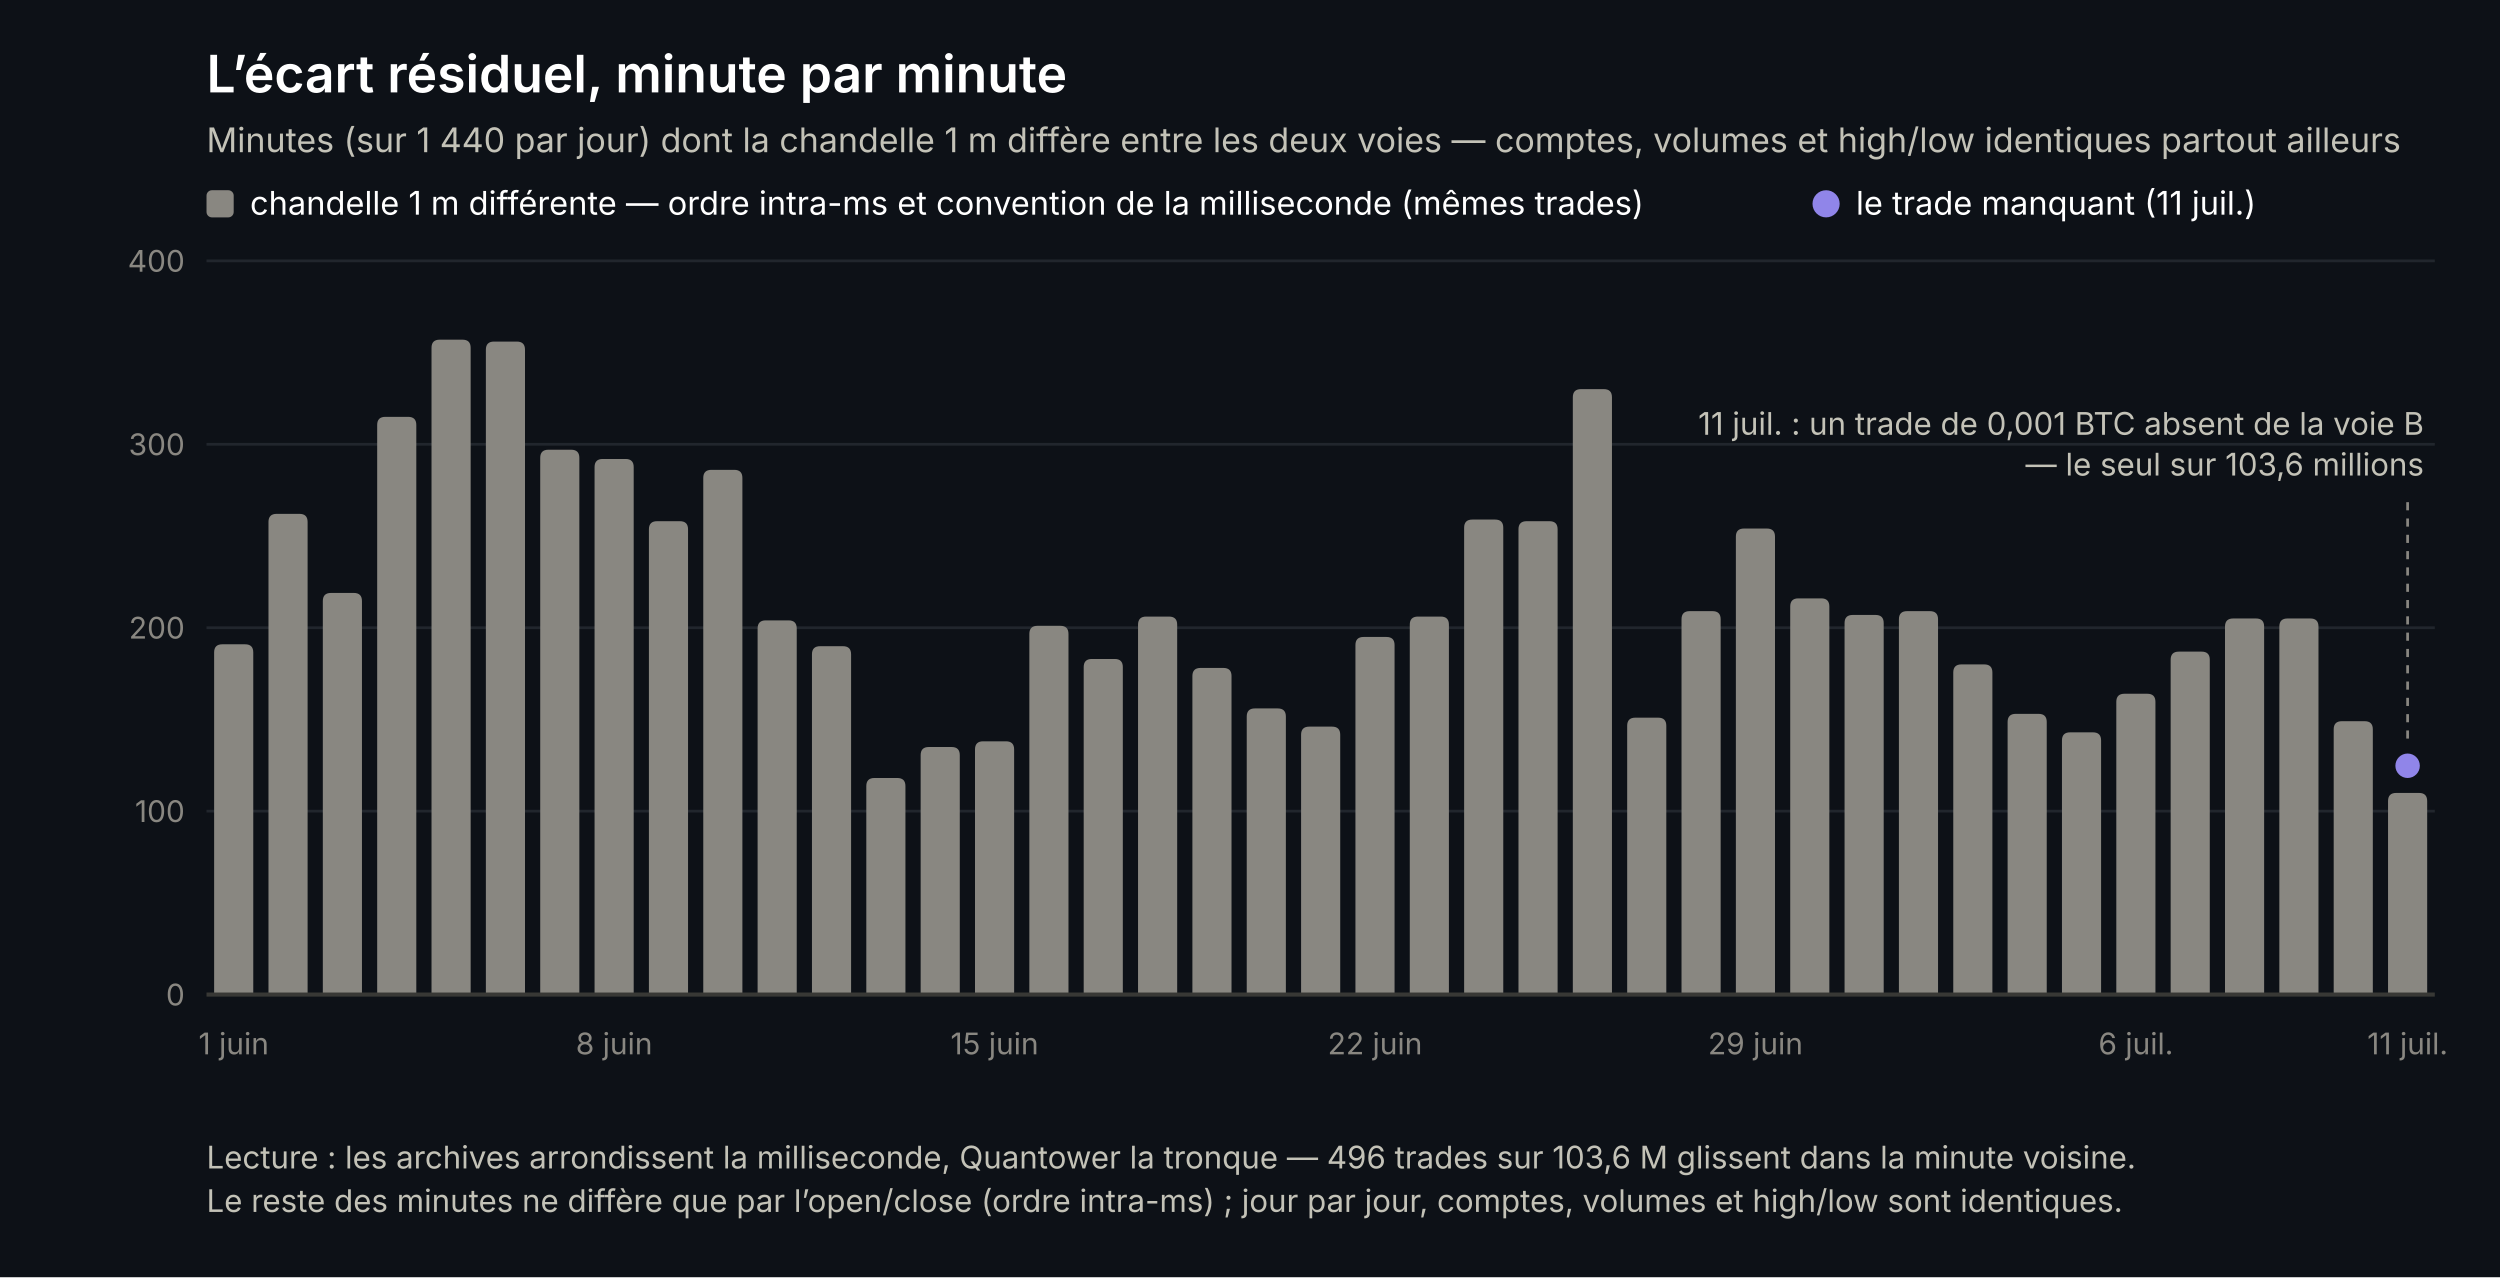
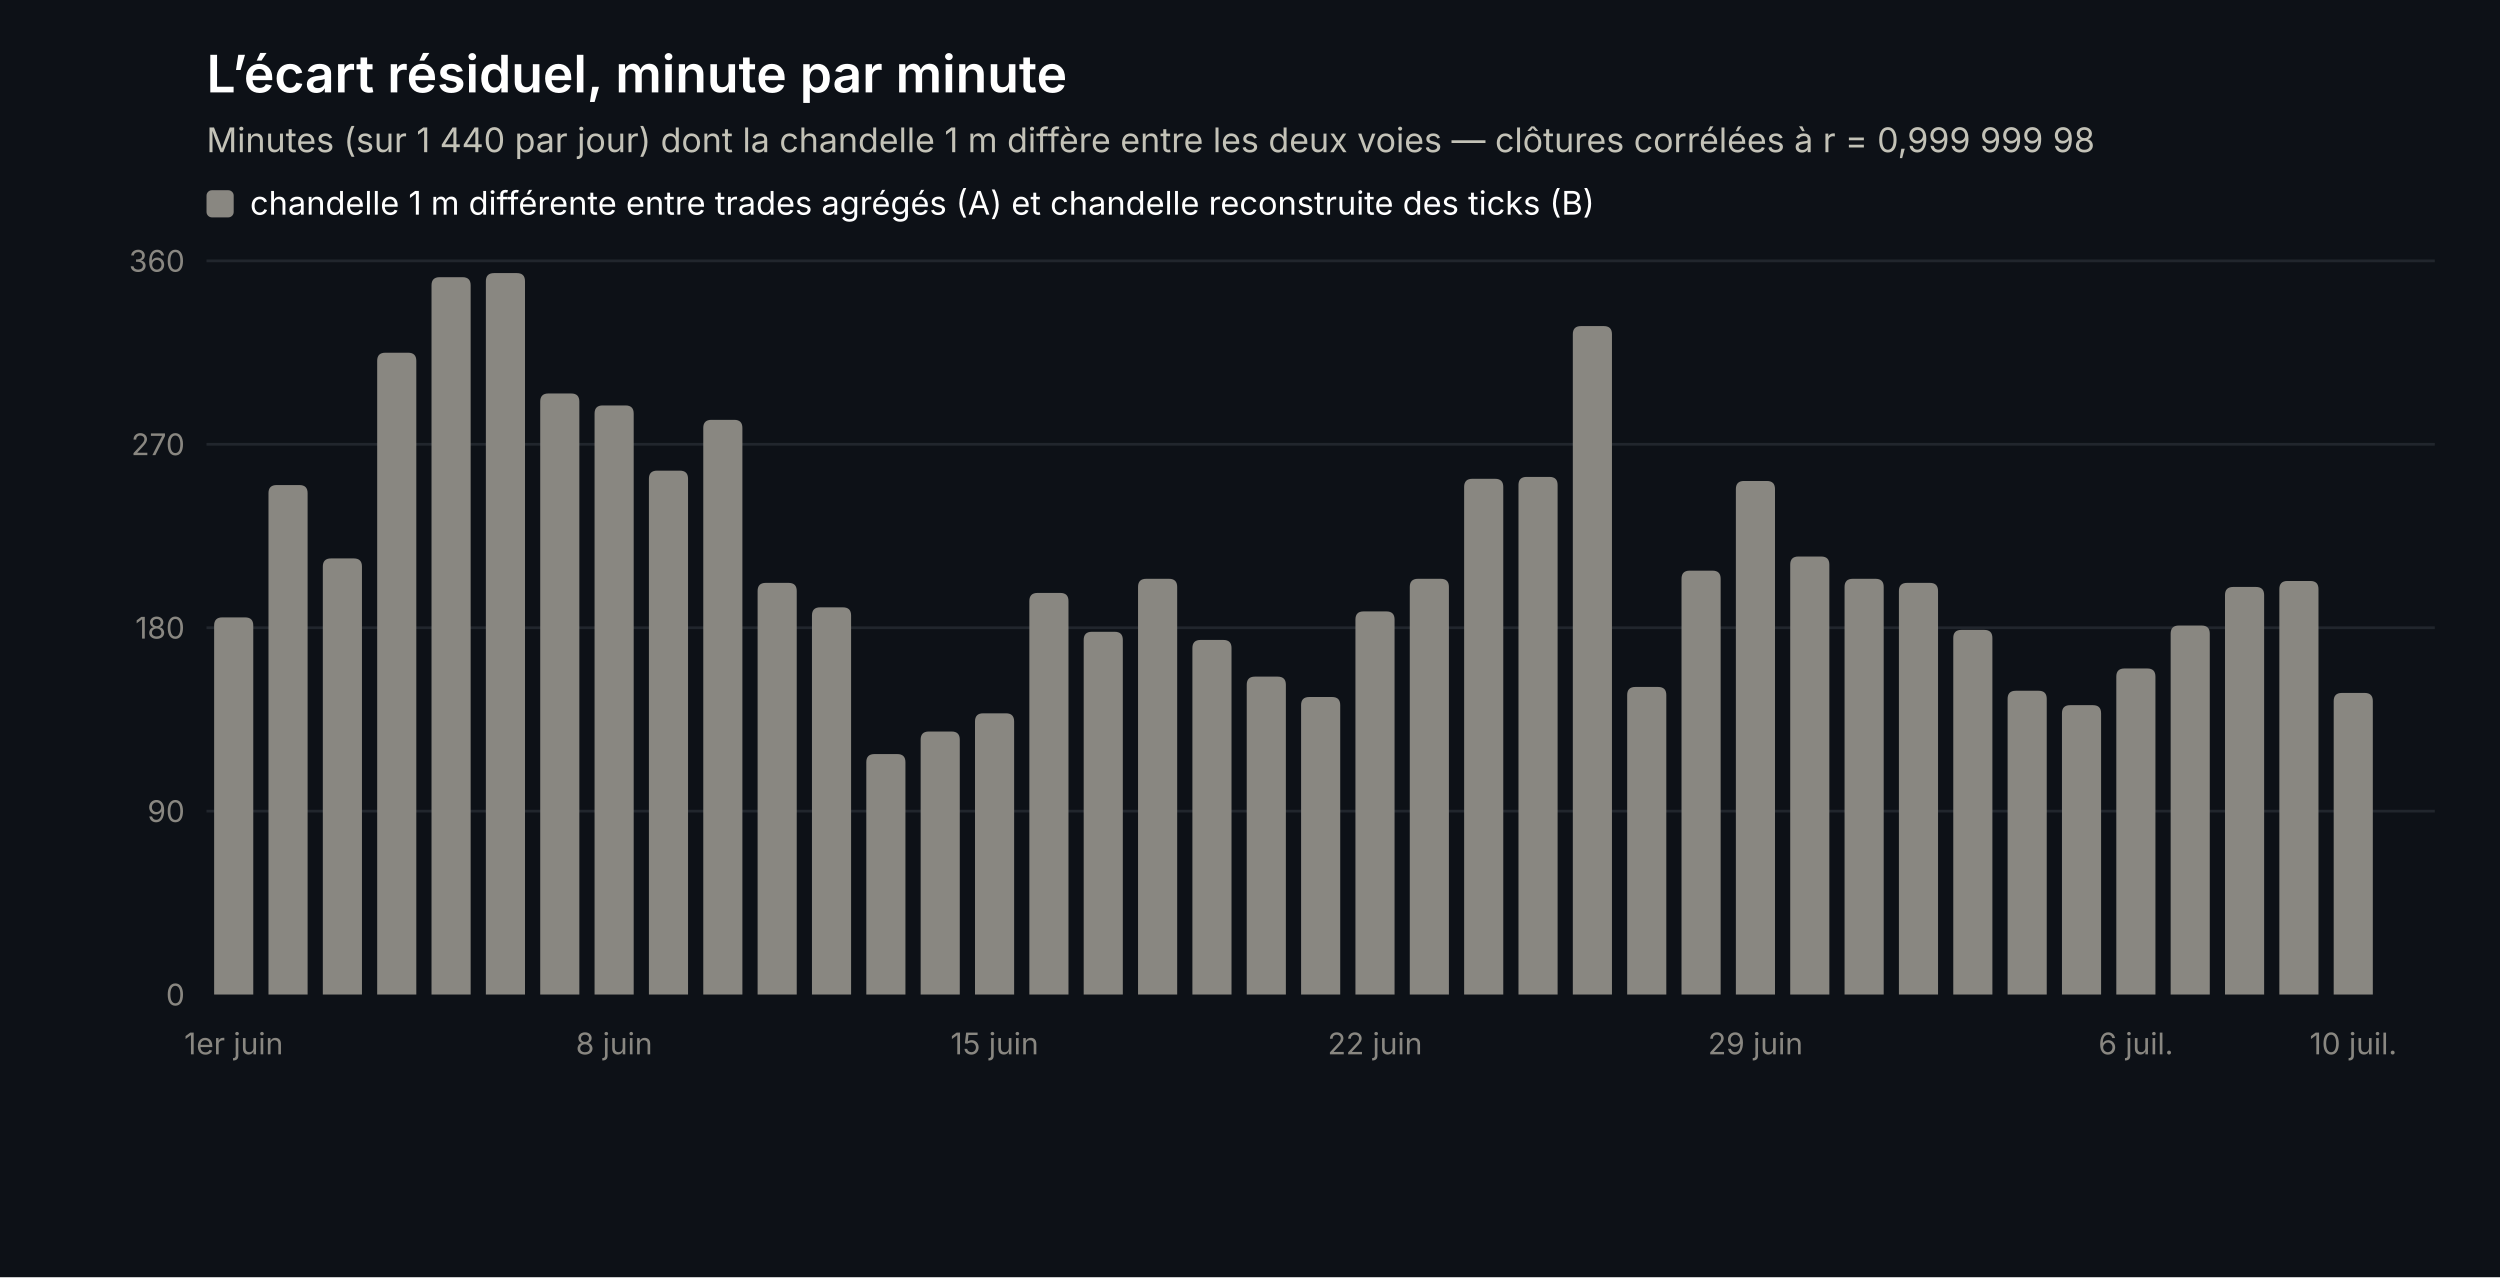
<svg xmlns="http://www.w3.org/2000/svg" viewBox="0 0 920 470" font-family="system-ui,-apple-system,'Segoe UI',sans-serif" role="img" aria-label="Ce qui sépare encore les deux bases Bybit, minute par minute">
  <rect width="920" height="470" fill="#0d1117" />
  <text x="76" y="34" font-size="19" fill="#ffffff" text-anchor="start" font-weight="600">L’écart résiduel, minute par minute</text>
-   <text x="76" y="56" font-size="12.5" fill="#c3c2b7" text-anchor="start">Minutes (sur 1 440 par jour) dont la chandelle 1 m diffère entre les deux voies — comptes, volumes et high/low identiques partout ailleurs</text>
+   <text x="76" y="56" font-size="12.5" fill="#c3c2b7" text-anchor="start">Minutes (sur 1 440 par jour) dont la chandelle 1 m diffère entre les deux voies — clôtures corrélées à r = 0,999 999 98</text>
  <text x="68" y="370.0" font-size="11" fill="#898781" text-anchor="end">0</text>
  <line x1="76" y1="298.5" x2="896" y2="298.5" stroke="#21262d" />
-   <text x="68" y="302.5" font-size="11" fill="#898781" text-anchor="end">100</text>
+   <text x="68" y="302.5" font-size="11" fill="#898781" text-anchor="end">90</text>
  <line x1="76" y1="231.0" x2="896" y2="231.0" stroke="#21262d" />
-   <text x="68" y="235.0" font-size="11" fill="#898781" text-anchor="end">200</text>
+   <text x="68" y="235.0" font-size="11" fill="#898781" text-anchor="end">180</text>
  <line x1="76" y1="163.5" x2="896" y2="163.5" stroke="#21262d" />
-   <text x="68" y="167.5" font-size="11" fill="#898781" text-anchor="end">300</text>
+   <text x="68" y="167.5" font-size="11" fill="#898781" text-anchor="end">270</text>
  <line x1="76" y1="96.0" x2="896" y2="96.0" stroke="#21262d" />
-   <text x="68" y="100.0" font-size="11" fill="#898781" text-anchor="end">400</text>
-   <path d="M78.8 366.0 v-125.9 q0 -3 3 -3 h8.4 q3 0 3 3 v125.9 z" fill="#898781" />
-   <path d="M98.8 366.0 v-173.9 q0 -3 3 -3 h8.4 q3 0 3 3 v173.9 z" fill="#898781" />
-   <path d="M118.8 366.0 v-144.8 q0 -3 3 -3 h8.4 q3 0 3 3 v144.8 z" fill="#898781" />
-   <path d="M138.8 366.0 v-209.6 q0 -3 3 -3 h8.4 q3 0 3 3 v209.6 z" fill="#898781" />
-   <path d="M158.8 366.0 v-238.0 q0 -3 3 -3 h8.4 q3 0 3 3 v238.0 z" fill="#898781" />
-   <path d="M178.8 366.0 v-237.3 q0 -3 3 -3 h8.4 q3 0 3 3 v237.3 z" fill="#898781" />
-   <path d="M198.8 366.0 v-197.5 q0 -3 3 -3 h8.4 q3 0 3 3 v197.5 z" fill="#898781" />
-   <path d="M218.8 366.0 v-194.1 q0 -3 3 -3 h8.4 q3 0 3 3 v194.1 z" fill="#898781" />
-   <path d="M238.8 366.0 v-171.2 q0 -3 3 -3 h8.4 q3 0 3 3 v171.2 z" fill="#898781" />
-   <path d="M258.8 366.0 v-190.1 q0 -3 3 -3 h8.4 q3 0 3 3 v190.1 z" fill="#898781" />
-   <path d="M278.8 366.0 v-134.7 q0 -3 3 -3 h8.4 q3 0 3 3 v134.7 z" fill="#898781" />
-   <path d="M298.8 366.0 v-125.2 q0 -3 3 -3 h8.4 q3 0 3 3 v125.2 z" fill="#898781" />
-   <path d="M318.8 366.0 v-76.7 q0 -3 3 -3 h8.4 q3 0 3 3 v76.7 z" fill="#898781" />
-   <path d="M338.8 366.0 v-88.1 q0 -3 3 -3 h8.4 q3 0 3 3 v88.1 z" fill="#898781" />
-   <path d="M358.8 366.0 v-90.2 q0 -3 3 -3 h8.4 q3 0 3 3 v90.2 z" fill="#898781" />
-   <path d="M378.8 366.0 v-132.7 q0 -3 3 -3 h8.4 q3 0 3 3 v132.7 z" fill="#898781" />
-   <path d="M398.8 366.0 v-120.5 q0 -3 3 -3 h8.4 q3 0 3 3 v120.5 z" fill="#898781" />
-   <path d="M418.8 366.0 v-136.1 q0 -3 3 -3 h8.4 q3 0 3 3 v136.1 z" fill="#898781" />
-   <path d="M438.8 366.0 v-117.2 q0 -3 3 -3 h8.4 q3 0 3 3 v117.2 z" fill="#898781" />
-   <path d="M458.8 366.0 v-102.3 q0 -3 3 -3 h8.4 q3 0 3 3 v102.3 z" fill="#898781" />
-   <path d="M478.8 366.0 v-95.6 q0 -3 3 -3 h8.4 q3 0 3 3 v95.6 z" fill="#898781" />
-   <path d="M498.8 366.0 v-128.6 q0 -3 3 -3 h8.4 q3 0 3 3 v128.6 z" fill="#898781" />
-   <path d="M518.8 366.0 v-136.1 q0 -3 3 -3 h8.4 q3 0 3 3 v136.1 z" fill="#898781" />
-   <path d="M538.8 366.0 v-171.8 q0 -3 3 -3 h8.4 q3 0 3 3 v171.8 z" fill="#898781" />
-   <path d="M558.8 366.0 v-171.2 q0 -3 3 -3 h8.4 q3 0 3 3 v171.2 z" fill="#898781" />
-   <path d="M578.8 366.0 v-219.8 q0 -3 3 -3 h8.4 q3 0 3 3 v219.8 z" fill="#898781" />
-   <path d="M598.8 366.0 v-98.9 q0 -3 3 -3 h8.4 q3 0 3 3 v98.9 z" fill="#898781" />
-   <path d="M618.8 366.0 v-138.1 q0 -3 3 -3 h8.4 q3 0 3 3 v138.1 z" fill="#898781" />
-   <path d="M638.8 366.0 v-168.5 q0 -3 3 -3 h8.4 q3 0 3 3 v168.5 z" fill="#898781" />
-   <path d="M658.8 366.0 v-142.8 q0 -3 3 -3 h8.4 q3 0 3 3 v142.8 z" fill="#898781" />
-   <path d="M678.8 366.0 v-136.7 q0 -3 3 -3 h8.4 q3 0 3 3 v136.7 z" fill="#898781" />
-   <path d="M698.8 366.0 v-138.1 q0 -3 3 -3 h8.4 q3 0 3 3 v138.1 z" fill="#898781" />
-   <path d="M718.8 366.0 v-118.5 q0 -3 3 -3 h8.4 q3 0 3 3 v118.5 z" fill="#898781" />
-   <path d="M738.8 366.0 v-100.3 q0 -3 3 -3 h8.4 q3 0 3 3 v100.3 z" fill="#898781" />
-   <path d="M758.8 366.0 v-93.5 q0 -3 3 -3 h8.4 q3 0 3 3 v93.5 z" fill="#898781" />
-   <path d="M778.8 366.0 v-107.7 q0 -3 3 -3 h8.4 q3 0 3 3 v107.7 z" fill="#898781" />
-   <path d="M798.8 366.0 v-123.2 q0 -3 3 -3 h8.4 q3 0 3 3 v123.2 z" fill="#898781" />
-   <path d="M818.8 366.0 v-135.4 q0 -3 3 -3 h8.4 q3 0 3 3 v135.4 z" fill="#898781" />
-   <path d="M838.8 366.0 v-135.4 q0 -3 3 -3 h8.4 q3 0 3 3 v135.4 z" fill="#898781" />
-   <path d="M858.8 366.0 v-97.6 q0 -3 3 -3 h8.4 q3 0 3 3 v97.6 z" fill="#898781" />
-   <path d="M878.8 366.0 v-71.2 q0 -3 3 -3 h8.4 q3 0 3 3 v71.2 z" fill="#898781" />
-   <line x1="76" y1="366" x2="896" y2="366" stroke="#383835" stroke-width="1.5" />
-   <text x="86.00" y="388" font-size="11" fill="#898781" text-anchor="middle">1 juin</text>
+   <text x="68" y="100.0" font-size="11" fill="#898781" text-anchor="end">360</text>
+   <path d="M78.8 366.0 v-135.8 q0 -3 3 -3 h8.4 q3 0 3 3 v135.8 z" fill="#898781" />
+   <text x="86.00" y="388" font-size="11" fill="#898781" text-anchor="middle">1er juin</text>
+   <path d="M98.8 366.0 v-184.5 q0 -3 3 -3 h8.4 q3 0 3 3 v184.5 z" fill="#898781" />
+   <path d="M118.8 366.0 v-157.5 q0 -3 3 -3 h8.4 q3 0 3 3 v157.5 z" fill="#898781" />
+   <path d="M138.8 366.0 v-233.2 q0 -3 3 -3 h8.4 q3 0 3 3 v233.2 z" fill="#898781" />
+   <path d="M158.8 366.0 v-261.0 q0 -3 3 -3 h8.4 q3 0 3 3 v261.0 z" fill="#898781" />
+   <path d="M178.8 366.0 v-262.5 q0 -3 3 -3 h8.4 q3 0 3 3 v262.5 z" fill="#898781" />
+   <path d="M198.8 366.0 v-218.2 q0 -3 3 -3 h8.4 q3 0 3 3 v218.2 z" fill="#898781" />
+   <path d="M218.8 366.0 v-213.8 q0 -3 3 -3 h8.4 q3 0 3 3 v213.8 z" fill="#898781" />
  <text x="226.00" y="388" font-size="11" fill="#898781" text-anchor="middle">8 juin</text>
+   <path d="M238.8 366.0 v-189.8 q0 -3 3 -3 h8.4 q3 0 3 3 v189.8 z" fill="#898781" />
+   <path d="M258.8 366.0 v-208.5 q0 -3 3 -3 h8.4 q3 0 3 3 v208.5 z" fill="#898781" />
+   <path d="M278.8 366.0 v-148.5 q0 -3 3 -3 h8.4 q3 0 3 3 v148.5 z" fill="#898781" />
+   <path d="M298.8 366.0 v-139.5 q0 -3 3 -3 h8.4 q3 0 3 3 v139.5 z" fill="#898781" />
+   <path d="M318.8 366.0 v-85.5 q0 -3 3 -3 h8.4 q3 0 3 3 v85.5 z" fill="#898781" />
+   <path d="M338.8 366.0 v-93.8 q0 -3 3 -3 h8.4 q3 0 3 3 v93.8 z" fill="#898781" />
+   <path d="M358.8 366.0 v-100.5 q0 -3 3 -3 h8.4 q3 0 3 3 v100.5 z" fill="#898781" />
  <text x="366.00" y="388" font-size="11" fill="#898781" text-anchor="middle">15 juin</text>
+   <path d="M378.8 366.0 v-144.8 q0 -3 3 -3 h8.4 q3 0 3 3 v144.8 z" fill="#898781" />
+   <path d="M398.8 366.0 v-130.5 q0 -3 3 -3 h8.4 q3 0 3 3 v130.5 z" fill="#898781" />
+   <path d="M418.8 366.0 v-150.0 q0 -3 3 -3 h8.4 q3 0 3 3 v150.0 z" fill="#898781" />
+   <path d="M438.8 366.0 v-127.5 q0 -3 3 -3 h8.4 q3 0 3 3 v127.5 z" fill="#898781" />
+   <path d="M458.8 366.0 v-114.0 q0 -3 3 -3 h8.4 q3 0 3 3 v114.0 z" fill="#898781" />
+   <path d="M478.8 366.0 v-106.5 q0 -3 3 -3 h8.4 q3 0 3 3 v106.5 z" fill="#898781" />
+   <path d="M498.8 366.0 v-138.0 q0 -3 3 -3 h8.4 q3 0 3 3 v138.0 z" fill="#898781" />
  <text x="506.00" y="388" font-size="11" fill="#898781" text-anchor="middle">22 juin</text>
+   <path d="M518.8 366.0 v-150.0 q0 -3 3 -3 h8.4 q3 0 3 3 v150.0 z" fill="#898781" />
+   <path d="M538.8 366.0 v-186.8 q0 -3 3 -3 h8.4 q3 0 3 3 v186.8 z" fill="#898781" />
+   <path d="M558.8 366.0 v-187.5 q0 -3 3 -3 h8.4 q3 0 3 3 v187.5 z" fill="#898781" />
+   <path d="M578.8 366.0 v-243.0 q0 -3 3 -3 h8.4 q3 0 3 3 v243.0 z" fill="#898781" />
+   <path d="M598.8 366.0 v-110.2 q0 -3 3 -3 h8.4 q3 0 3 3 v110.2 z" fill="#898781" />
+   <path d="M618.8 366.0 v-153.0 q0 -3 3 -3 h8.4 q3 0 3 3 v153.0 z" fill="#898781" />
+   <path d="M638.8 366.0 v-186.0 q0 -3 3 -3 h8.4 q3 0 3 3 v186.0 z" fill="#898781" />
  <text x="646.00" y="388" font-size="11" fill="#898781" text-anchor="middle">29 juin</text>
+   <path d="M658.8 366.0 v-158.2 q0 -3 3 -3 h8.4 q3 0 3 3 v158.2 z" fill="#898781" />
+   <path d="M678.8 366.0 v-150.0 q0 -3 3 -3 h8.4 q3 0 3 3 v150.0 z" fill="#898781" />
+   <path d="M698.8 366.0 v-148.5 q0 -3 3 -3 h8.4 q3 0 3 3 v148.5 z" fill="#898781" />
+   <path d="M718.8 366.0 v-131.2 q0 -3 3 -3 h8.4 q3 0 3 3 v131.2 z" fill="#898781" />
+   <path d="M738.8 366.0 v-108.8 q0 -3 3 -3 h8.4 q3 0 3 3 v108.8 z" fill="#898781" />
+   <path d="M758.8 366.0 v-103.5 q0 -3 3 -3 h8.4 q3 0 3 3 v103.5 z" fill="#898781" />
+   <path d="M778.8 366.0 v-117.0 q0 -3 3 -3 h8.4 q3 0 3 3 v117.0 z" fill="#898781" />
  <text x="786.00" y="388" font-size="11" fill="#898781" text-anchor="middle">6 juil.</text>
-   <text x="886.00" y="388" font-size="11" fill="#898781" text-anchor="middle">11 juil.</text>
-   <circle cx="886.0" cy="281.8" r="4.5" fill="#9085e9" />
-   <line x1="886.0" y1="271.8" x2="886.0" y2="183" stroke="#898781" stroke-width="1" stroke-dasharray="3 3" />
-   <text x="892.00" y="160" font-size="11.5" fill="#c3c2b7" text-anchor="end">11 juil. : un trade de 0,001 BTC absent de la voie B</text>
-   <text x="892.00" y="175" font-size="11.5" fill="#c3c2b7" text-anchor="end">— le seul sur 103,6 millions</text>
+   <path d="M798.8 366.0 v-132.8 q0 -3 3 -3 h8.4 q3 0 3 3 v132.8 z" fill="#898781" />
+   <path d="M818.8 366.0 v-147.0 q0 -3 3 -3 h8.4 q3 0 3 3 v147.0 z" fill="#898781" />
+   <path d="M838.8 366.0 v-149.2 q0 -3 3 -3 h8.4 q3 0 3 3 v149.2 z" fill="#898781" />
+   <path d="M858.8 366.0 v-108.0 q0 -3 3 -3 h8.4 q3 0 3 3 v108.0 z" fill="#898781" />
+   <text x="866.00" y="388" font-size="11" fill="#898781" text-anchor="middle">10 juil.</text>
  <rect x="76" y="70" width="10" height="10" rx="2" fill="#898781" />
-   <text x="92" y="79" font-size="12" fill="#ffffff" text-anchor="start">chandelle 1 m différente — ordre intra-ms et convention de la milliseconde (mêmes trades)</text>
-   <circle cx="672" cy="75" r="5" fill="#9085e9" />
-   <text x="683" y="79" font-size="12" fill="#ffffff" text-anchor="start">le trade manquant (11 juil.)</text>
-   <text x="76" y="430" font-size="11.5" fill="#c3c2b7" text-anchor="start">Lecture : les archives arrondissent la milliseconde, Quantower la tronque — 496 trades sur 103,6 M glissent dans la minute voisine.</text>
-   <text x="76" y="446" font-size="11.5" fill="#c3c2b7" text-anchor="start">Le reste des minutes ne diffère que par l’open/close (ordre intra-ms) ; jour par jour, comptes, volumes et high/low sont identiques.</text>
+   <text x="92" y="79" font-size="12" fill="#ffffff" text-anchor="start">chandelle 1 m différente entre trades agrégés (A) et chandelle reconstruite des ticks (B)</text>
</svg>
